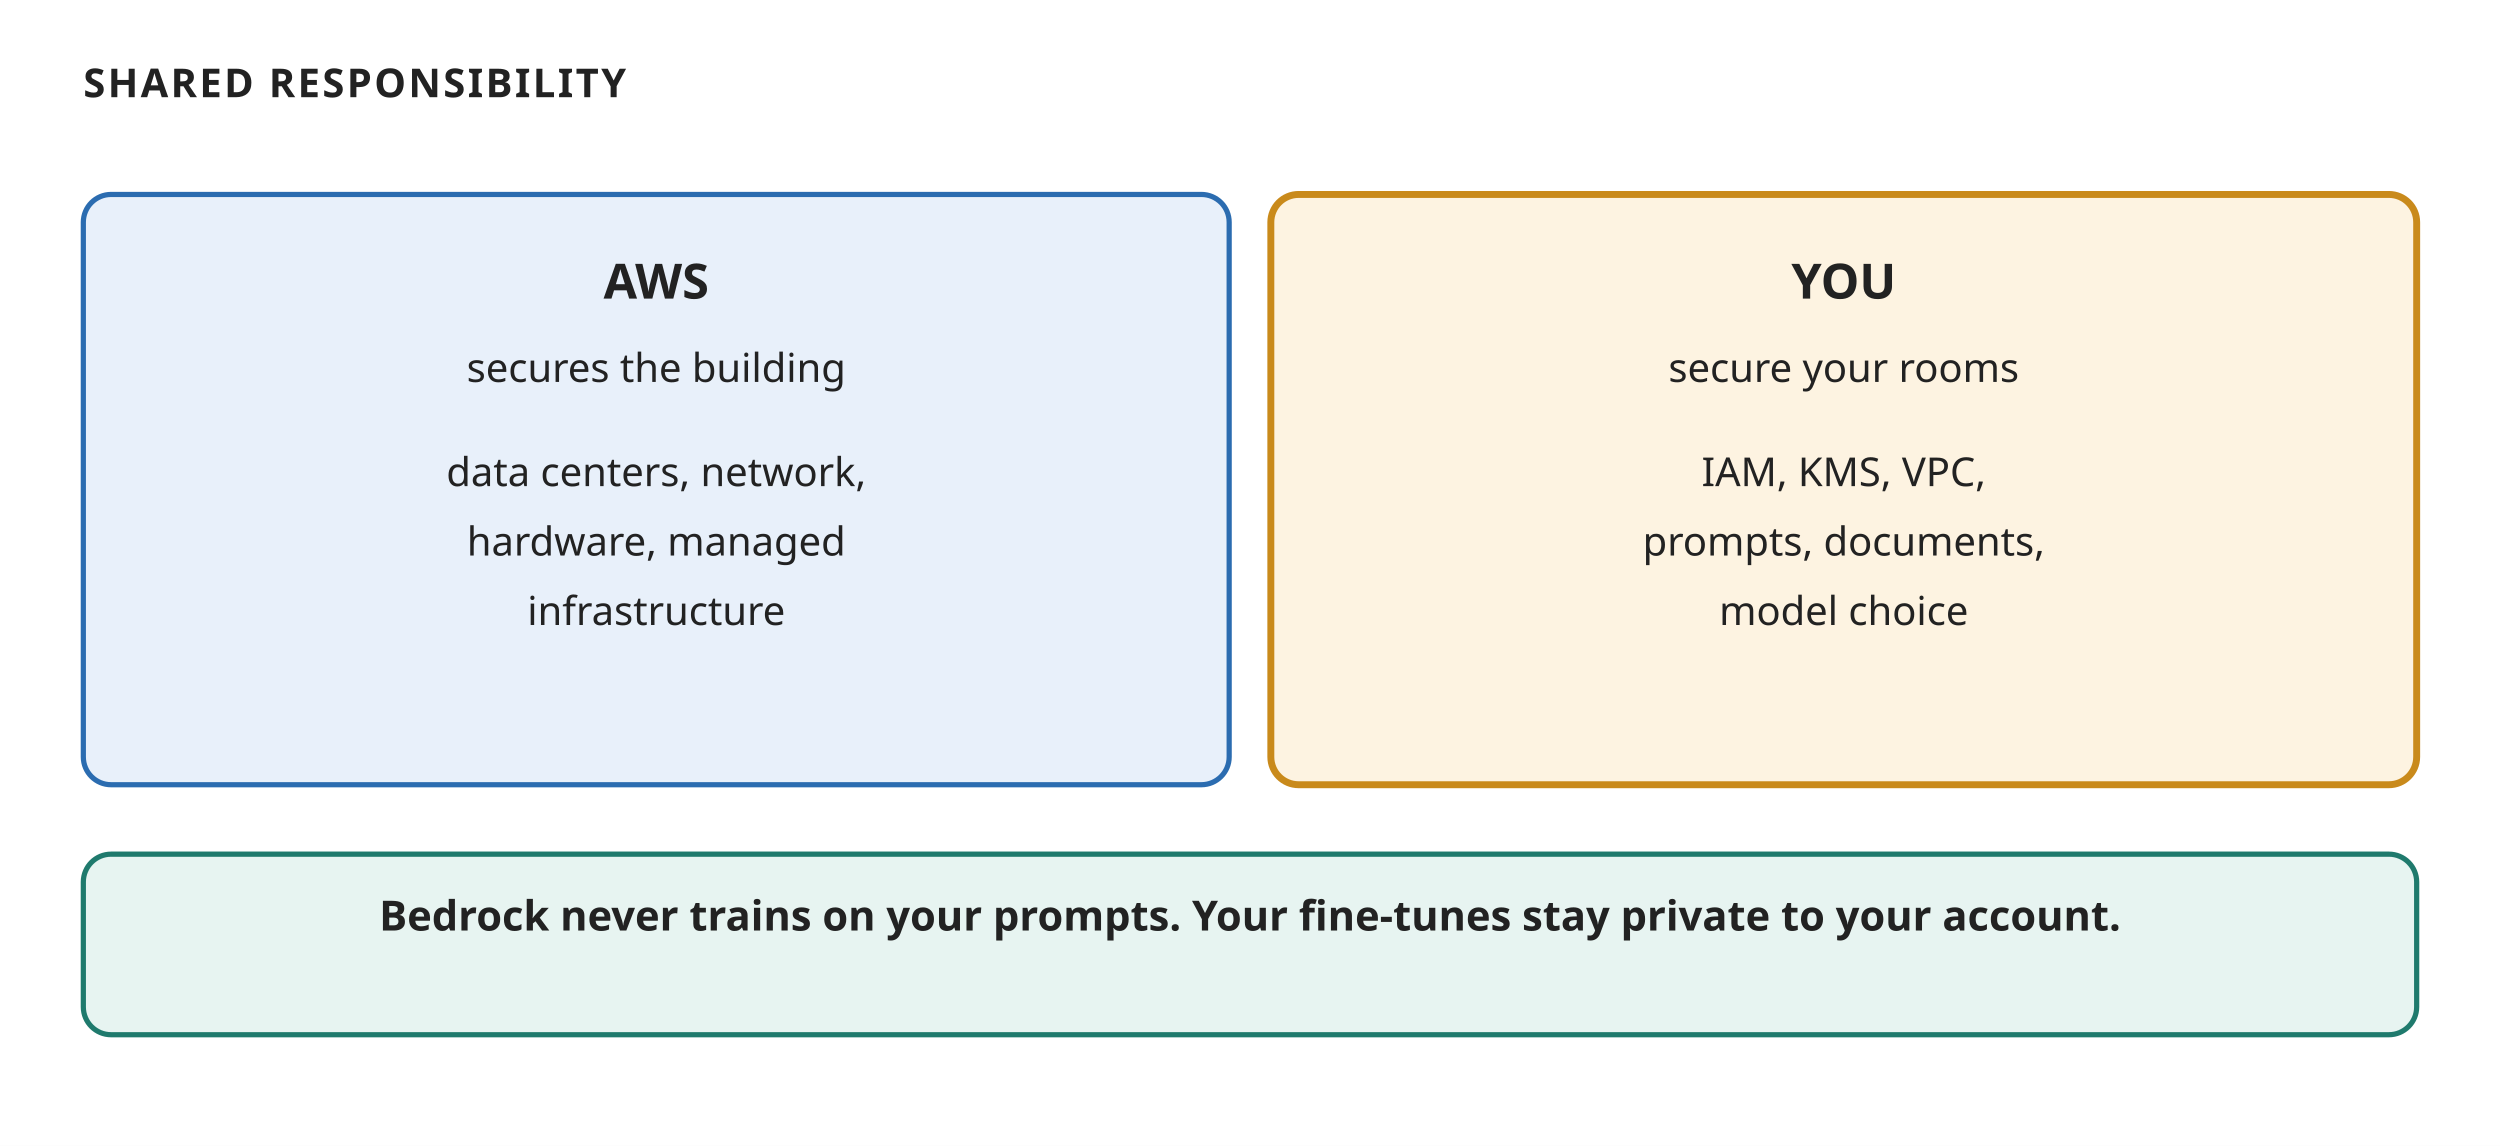
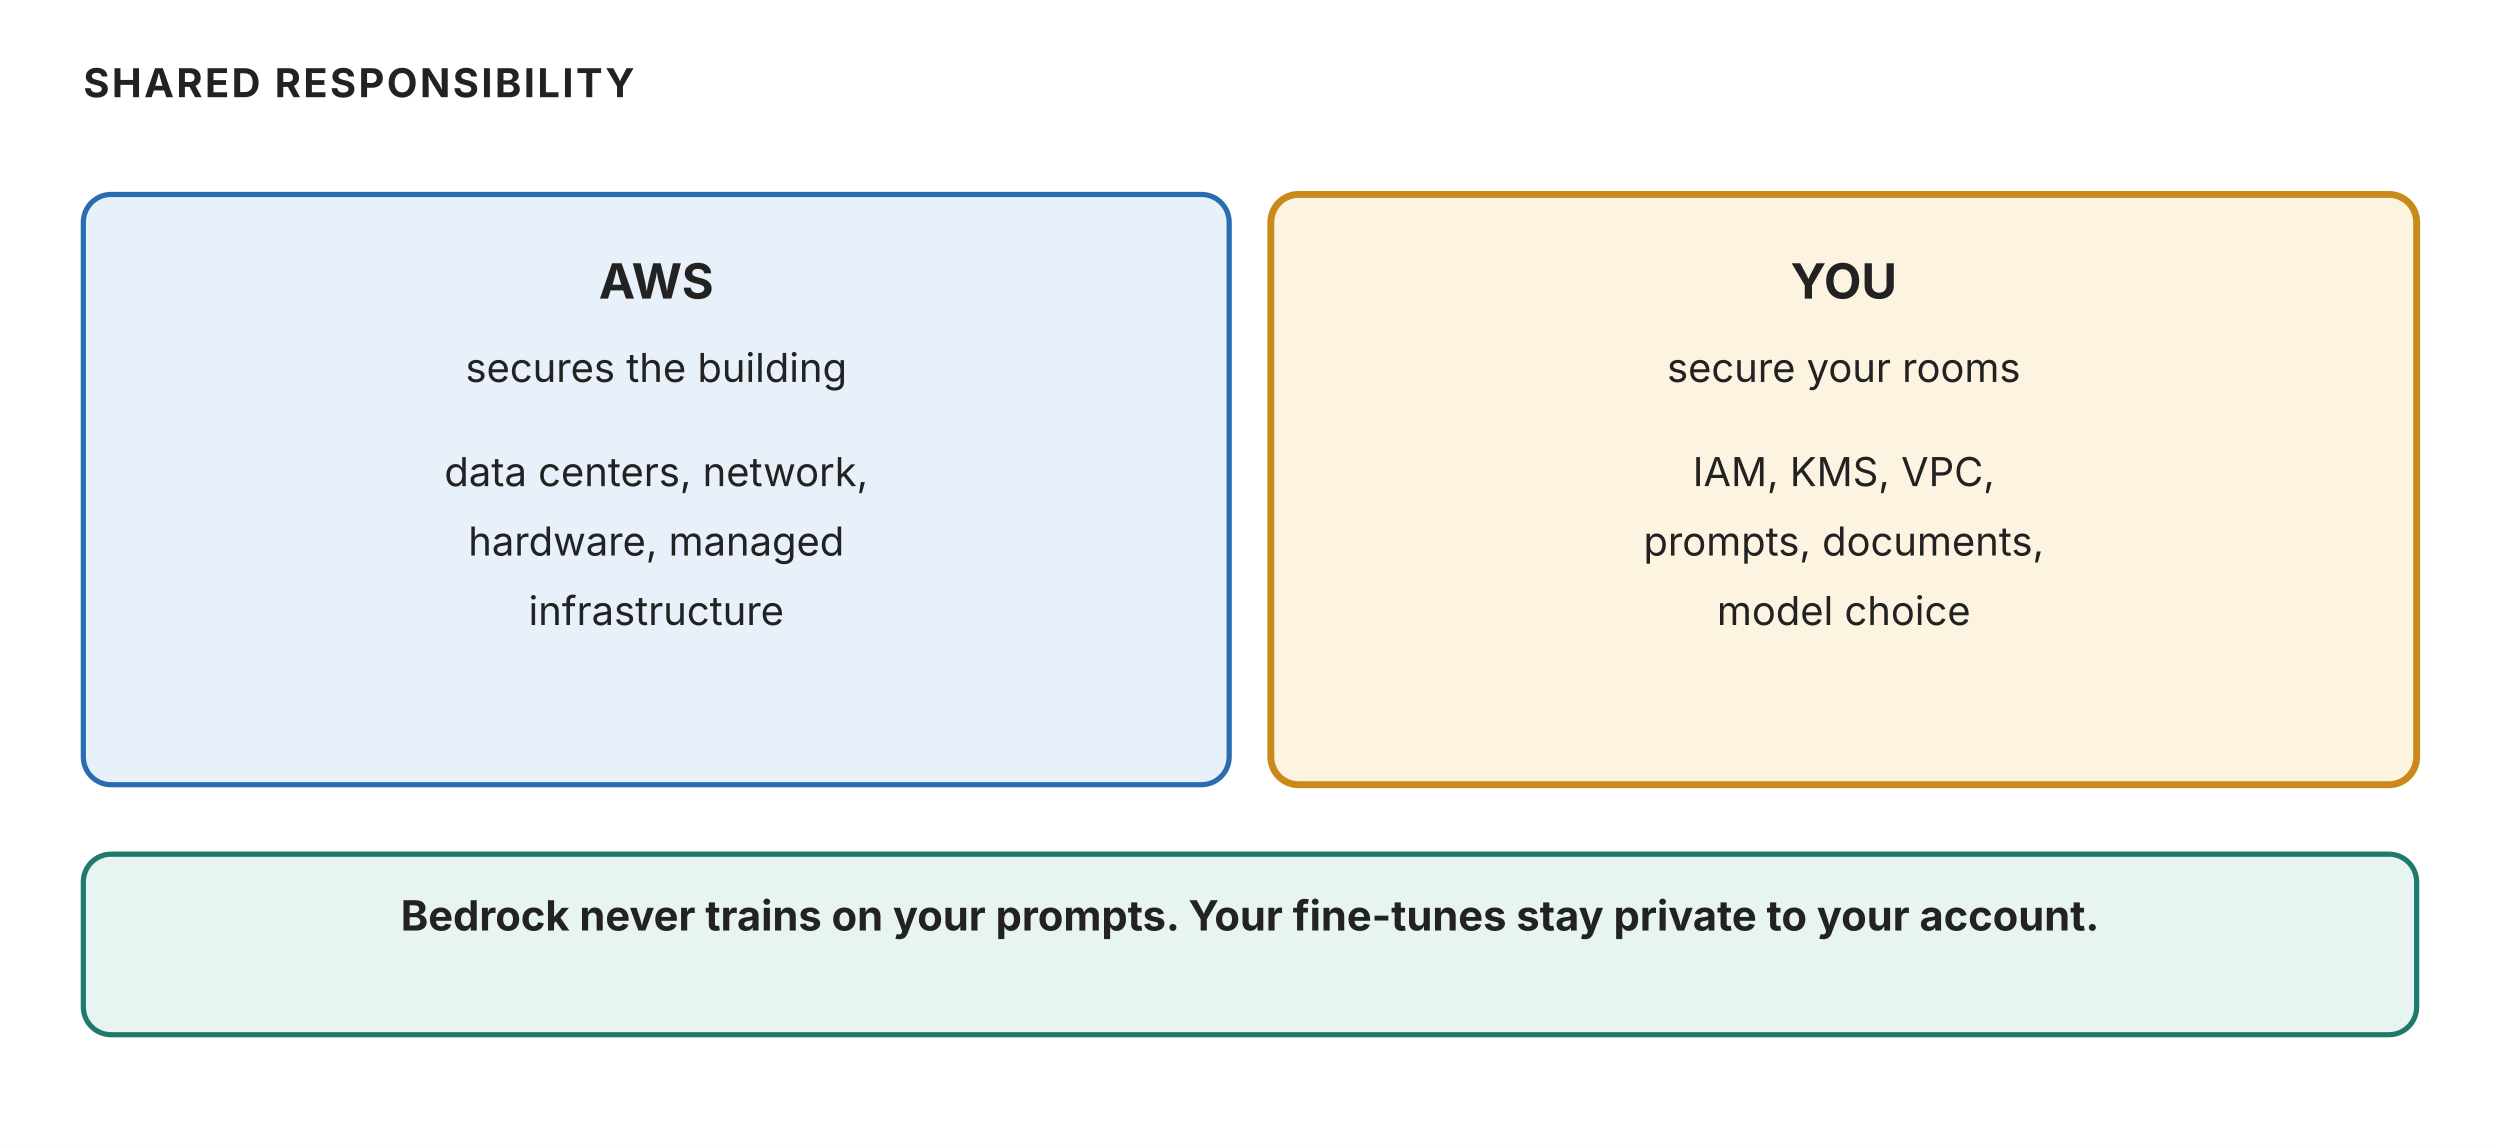
<svg xmlns="http://www.w3.org/2000/svg" width="720" height="330" viewBox="0 0 720 330" role="img" aria-label="Shared responsibility for AI: AWS secures the building and managed infrastructure; you secure IAM, KMS, network, prompts, documents, and model choice">
-   <style>text{font-family:'Trebuchet MS', Verdana, sans-serif;fill:#222222;}</style>
+   <style>text{font-family:"Anthropic Sans",Inter,"Source Sans 3","IBM Plex Sans",sans-serif;fill:#222222}</style>
  <rect width="720" height="330" fill="#ffffff" />
  <defs>
    <marker id="ar" viewBox="0 0 10 10" refX="9" refY="5" markerWidth="7" markerHeight="7" orient="auto-start-reverse">
      <path d="M 0 1 L 9 5 L 0 9 z" fill="#555555" />
    </marker>
    <marker id="arR" viewBox="0 0 10 10" refX="9" refY="5" markerWidth="7" markerHeight="7" orient="auto-start-reverse">
      <path d="M 0 1 L 9 5 L 0 9 z" fill="#b00020" />
    </marker>
  </defs>
  <text x="24" y="28" font-size="11.5" fill="#555555" text-anchor="start" font-weight="700" letter-spacing="0.06em">SHARED RESPONSIBILITY</text>
  <rect x="24" y="56" width="330" height="170" rx="8" fill="#e8f0fa" stroke="#2b6cb0" stroke-width="1.5" />
  <text x="189" y="86" font-size="14" fill="#222222" text-anchor="middle" font-weight="700">AWS</text>
  <text x="189" y="110" font-size="11.5" fill="#555555" text-anchor="middle">secures the building</text>
  <text x="189" y="140" font-size="11.5" fill="#222222" text-anchor="middle">data centers, network,</text>
  <text x="189" y="160" font-size="11.5" fill="#222222" text-anchor="middle">hardware, managed</text>
  <text x="189" y="180" font-size="11.5" fill="#222222" text-anchor="middle">infrastructure</text>
  <rect x="366" y="56" width="330" height="170" rx="8" fill="#fdf3e1" stroke="#c98a1b" stroke-width="2" />
  <text x="531" y="86" font-size="14" fill="#222222" text-anchor="middle" font-weight="700">YOU</text>
  <text x="531" y="110" font-size="11.5" fill="#555555" text-anchor="middle">secure your rooms</text>
  <text x="531" y="140" font-size="11.5" fill="#222222" text-anchor="middle">IAM, KMS, VPC,</text>
  <text x="531" y="160" font-size="11.5" fill="#222222" text-anchor="middle">prompts, documents,</text>
  <text x="531" y="180" font-size="11.5" fill="#222222" text-anchor="middle">model choice</text>
  <rect x="24" y="246" width="672" height="52" rx="8" fill="#e7f4f1" stroke="#1f7a6d" stroke-width="1.5" />
  <text x="360" y="268" font-size="12" fill="#222222" text-anchor="middle" font-weight="700">Bedrock never trains on your prompts. Your fine-tunes stay private to your account.</text>
</svg>
